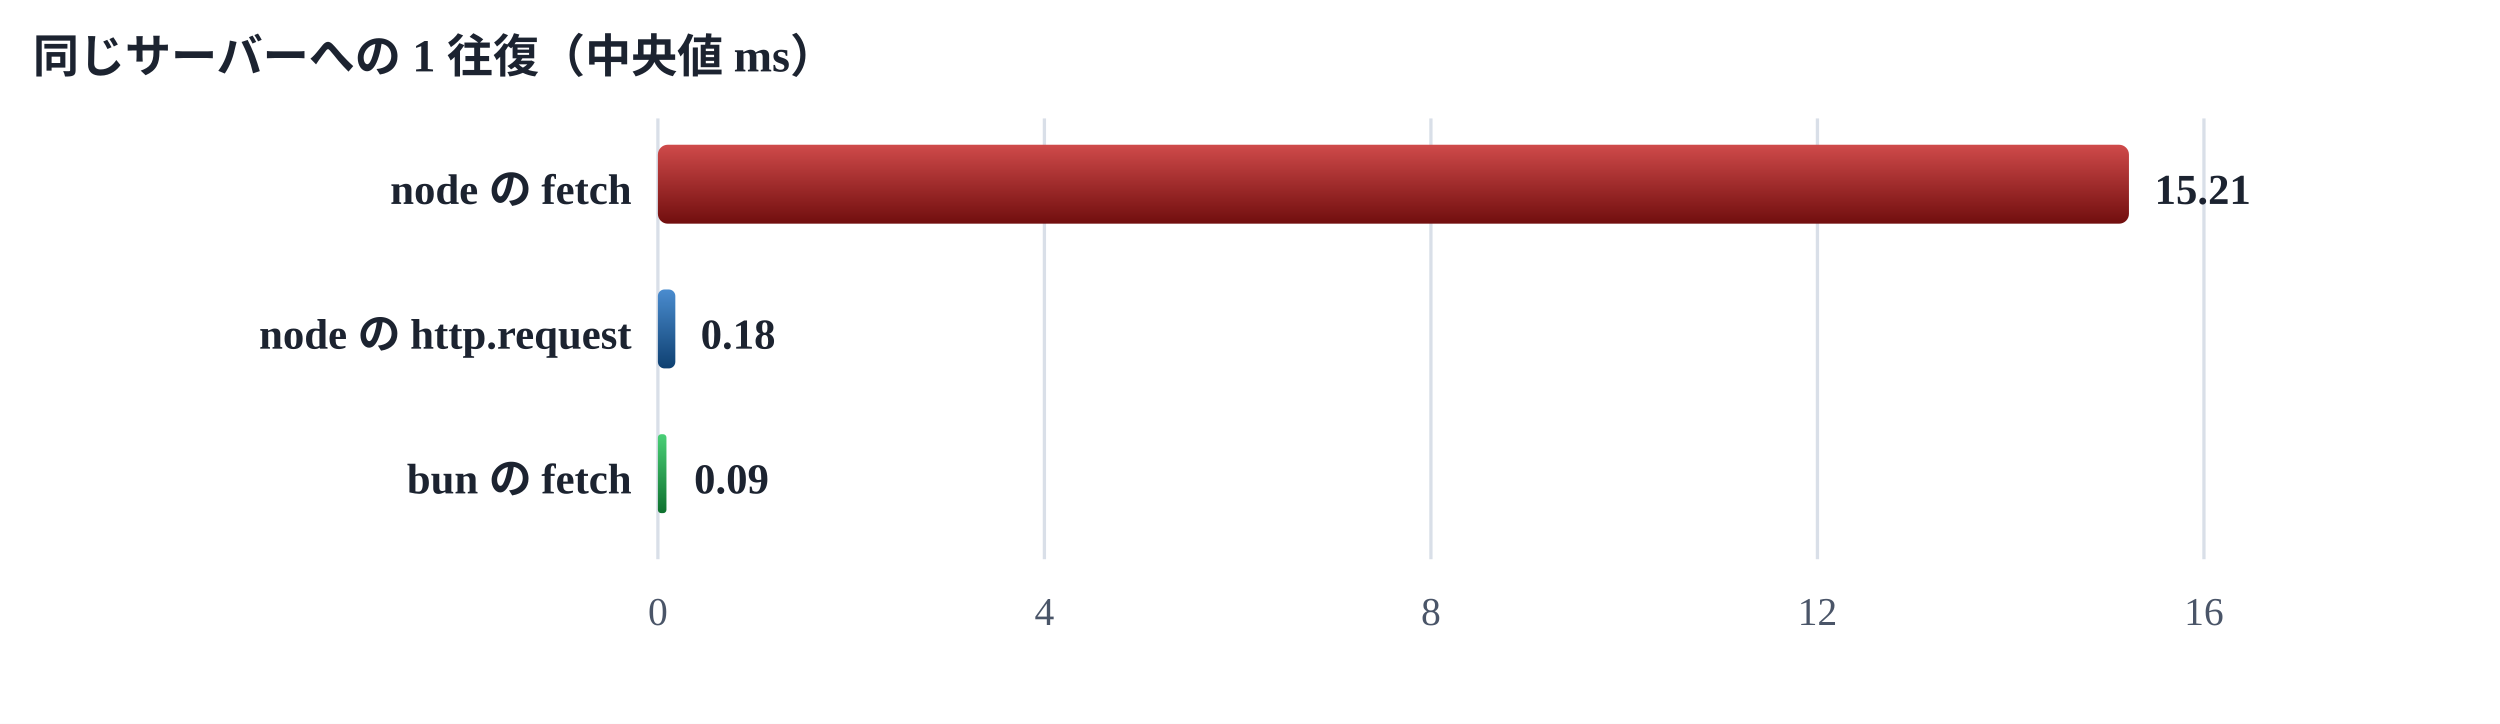
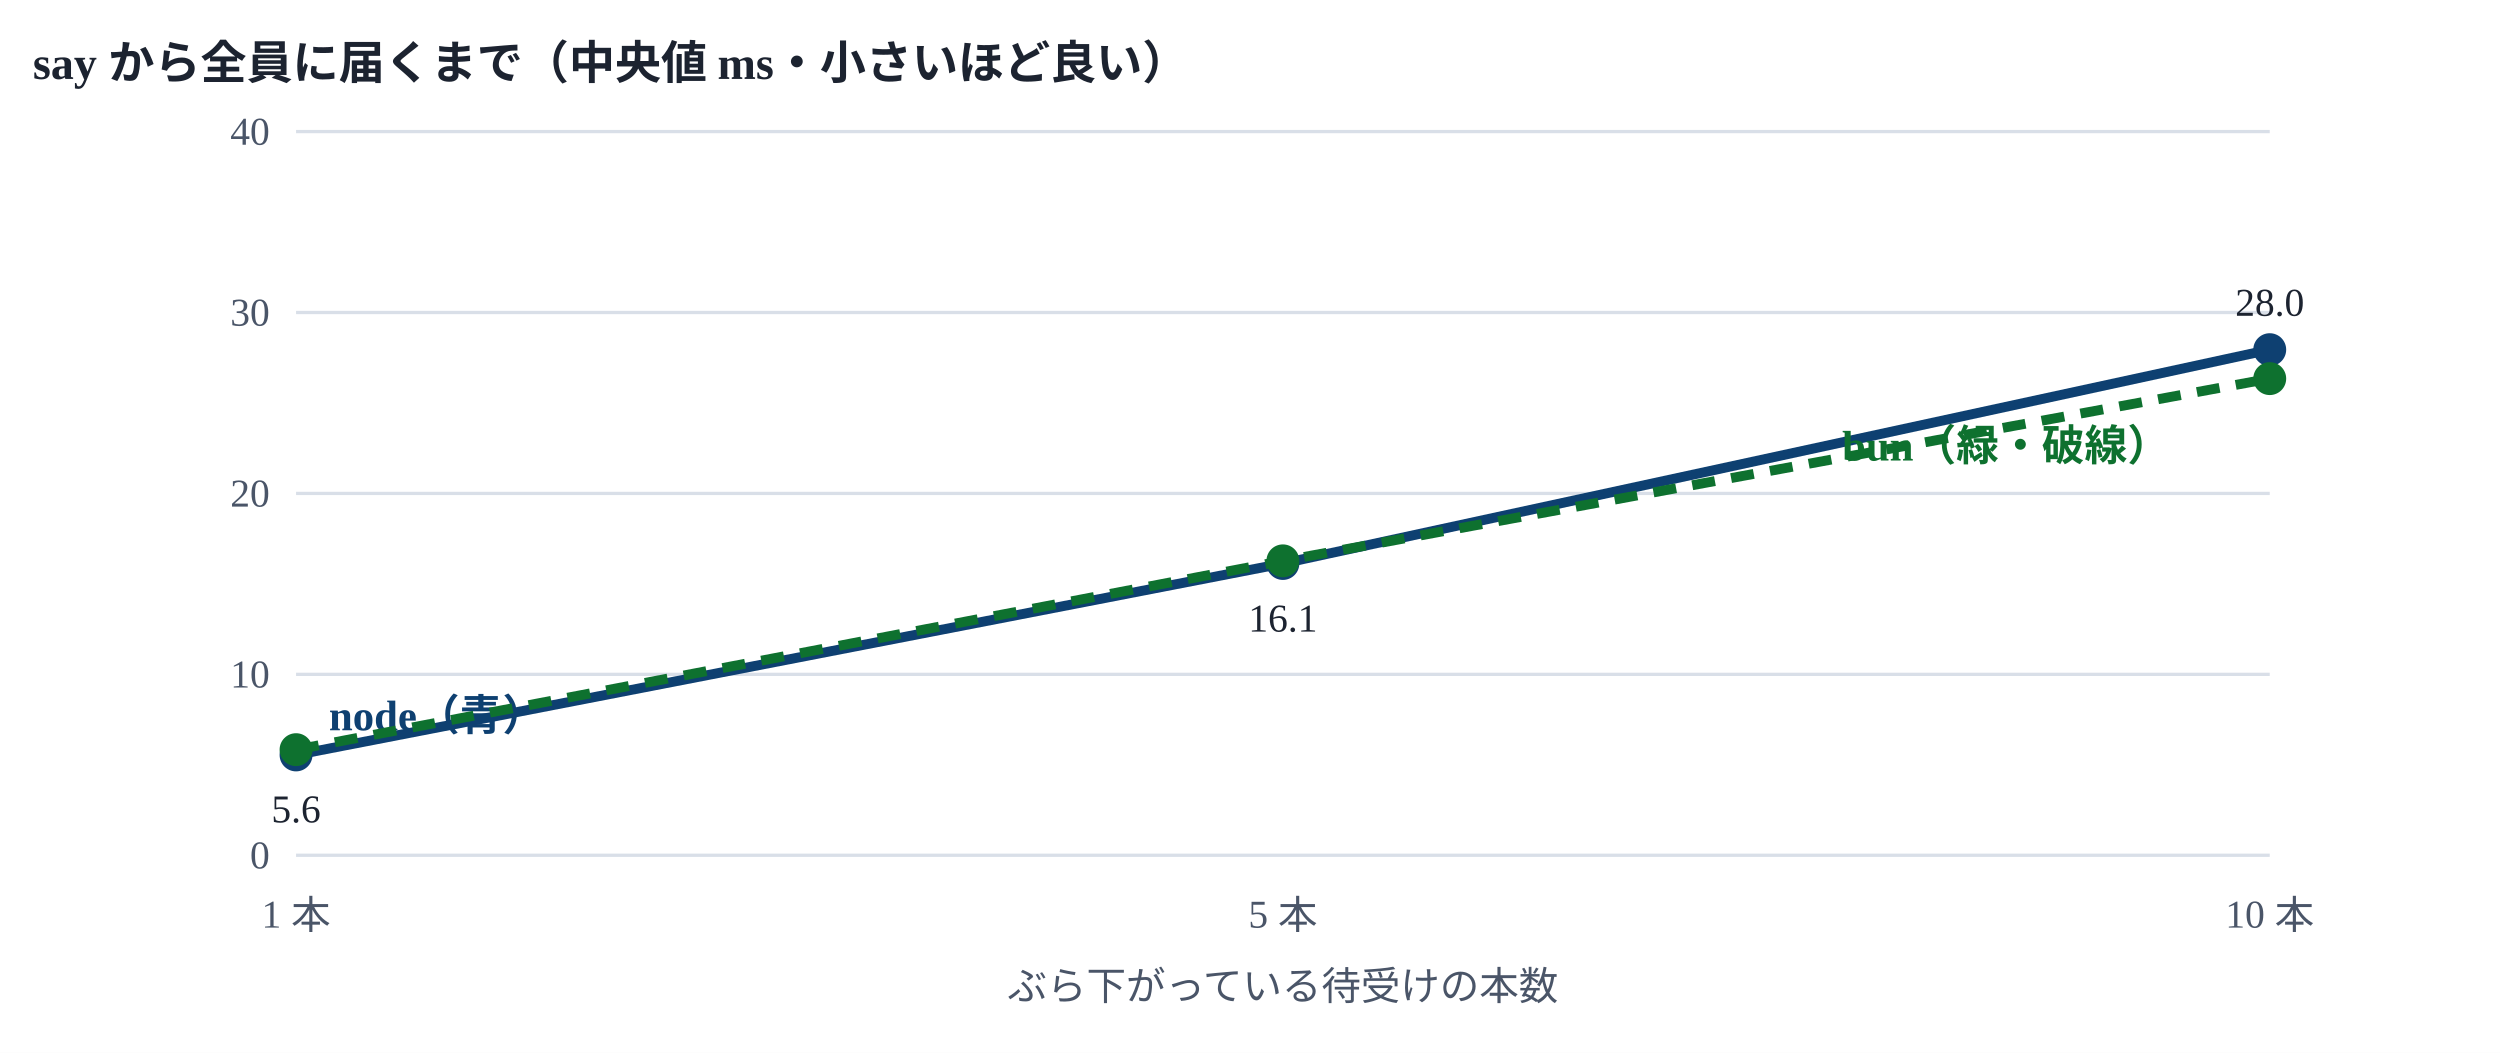
- <svg xmlns="http://www.w3.org/2000/svg" viewBox="0 0 760 220" width="760" height="220" role="img" aria-label="クライアントの作りによる往復時間の違い">
-   <defs>
-     <linearGradient id="i1" x1="0" y1="1" x2="0" y2="0">
-       <stop offset="0" stop-color="hsl(0,78%,25%)" />
-       <stop offset="1" stop-color="hsl(0,58%,55%)" />
-     </linearGradient>
-     <linearGradient id="i2" x1="0" y1="1" x2="0" y2="0">
-       <stop offset="0" stop-color="hsl(210,78%,25%)" />
-       <stop offset="1" stop-color="hsl(210,58%,55%)" />
-     </linearGradient>
-     <linearGradient id="i3" x1="0" y1="1" x2="0" y2="0">
-       <stop offset="0" stop-color="hsl(140,78%,25%)" />
-       <stop offset="1" stop-color="hsl(140,58%,55%)" />
-     </linearGradient>
-   </defs>
+ <svg xmlns="http://www.w3.org/2000/svg" viewBox="0 0 760 320" width="760" height="320" role="img" aria-label="待受けの本数と配信の遅れ">
  <rect width="100%" height="100%" fill="#ffffff" />
  <rect width="100%" height="100%" fill="#ffffff" />
-   <text x="10" y="22" font-size="14" font-weight="700" fill="#1c2330">同じサーバーへの 1 往復（中央値 ms）</text>
+   <text x="10" y="24" font-size="14" font-weight="700" fill="#1c2330">say から全員に届くまで（中央値 ms・小さいほど良い）</text>
  <g stroke="#d9dfe8" stroke-width="1">
-     <line x1="200" y1="36" x2="200" y2="170" />
-     <line x1="317.5" y1="36" x2="317.5" y2="170" />
-     <line x1="435" y1="36" x2="435" y2="170" />
-     <line x1="552.5" y1="36" x2="552.5" y2="170" />
-     <line x1="670" y1="36" x2="670" y2="170" />
+     <line x1="90" y1="260" x2="690" y2="260" />
+     <line x1="90" y1="205" x2="690" y2="205" />
+     <line x1="90" y1="150" x2="690" y2="150" />
+     <line x1="90" y1="95" x2="690" y2="95" />
+     <line x1="90" y1="40" x2="690" y2="40" />
+   </g>
+   <g font-size="12" fill="#4a5568" text-anchor="end">
+     <text x="82" y="264">0</text>
+     <text x="82" y="209">10</text>
+     <text x="82" y="154">20</text>
+     <text x="82" y="99">30</text>
+     <text x="82" y="44">40</text>
  </g>
  <g font-size="12" fill="#4a5568" text-anchor="middle">
-     <text x="200" y="190">0</text>
-     <text x="317.5" y="190">4</text>
-     <text x="435" y="190">8</text>
-     <text x="552.5" y="190">12</text>
-     <text x="670" y="190">16</text>
+     <text x="90" y="282">1 本</text>
+     <text x="390" y="282">5 本</text>
+     <text x="690" y="282">10 本</text>
  </g>
-   <g font-size="13" fill="#1c2330" text-anchor="end" font-weight="700">
-     <text x="192" y="62">node の fetch</text>
-     <text x="192" y="106">node の http.request</text>
-     <text x="192" y="150">bun の fetch</text>
+   <text x="390" y="304" font-size="12" fill="#4a5568" text-anchor="middle">ぶら下がっている待受けの本数</text>
+   <polyline points="90,229.5 390,171.3 690,106.3" fill="none" stroke="hsl(210,78%,25%)" stroke-width="3" />
+   <g fill="hsl(210,78%,25%)">
+     <circle cx="90" cy="229.5" r="5" />
+     <circle cx="390" cy="171.3" r="5" />
+     <circle cx="690" cy="106.3" r="5" />
  </g>
-   <rect x="200" y="44" width="447.2" height="24" rx="3" fill="url(#i1)" />
-   <rect x="200" y="88" width="5.3" height="24" rx="2" fill="url(#i2)" />
-   <rect x="200" y="132" width="2.6" height="24" rx="1" fill="url(#i3)" />
-   <g font-size="13" fill="#1c2330" font-weight="700">
-     <text x="655" y="62">15.21</text>
-     <text x="213" y="106">0.18</text>
-     <text x="211" y="150">0.09</text>
+   <text x="100" y="222" font-size="13" font-weight="700" fill="hsl(210,78%,25%)">node（青）</text>
+   <polyline points="90,227.9 390,170.5 690,115.1" fill="none" stroke="hsl(140,78%,25%)" stroke-width="3" stroke-dasharray="7 5" />
+   <g fill="hsl(140,78%,25%)">
+     <circle cx="90" cy="227.9" r="5" />
+     <circle cx="390" cy="170.5" r="5" />
+     <circle cx="690" cy="115.1" r="5" />
+   </g>
+   <text x="560" y="140" font-size="13" font-weight="700" fill="hsl(140,78%,25%)">bun（緑・破線）</text>
+   <g font-size="12" fill="#1c2330" text-anchor="middle">
+     <text x="90" y="250">5.6</text>
+     <text x="390" y="192">16.1</text>
+     <text x="690" y="96">28.0</text>
  </g>
</svg>
